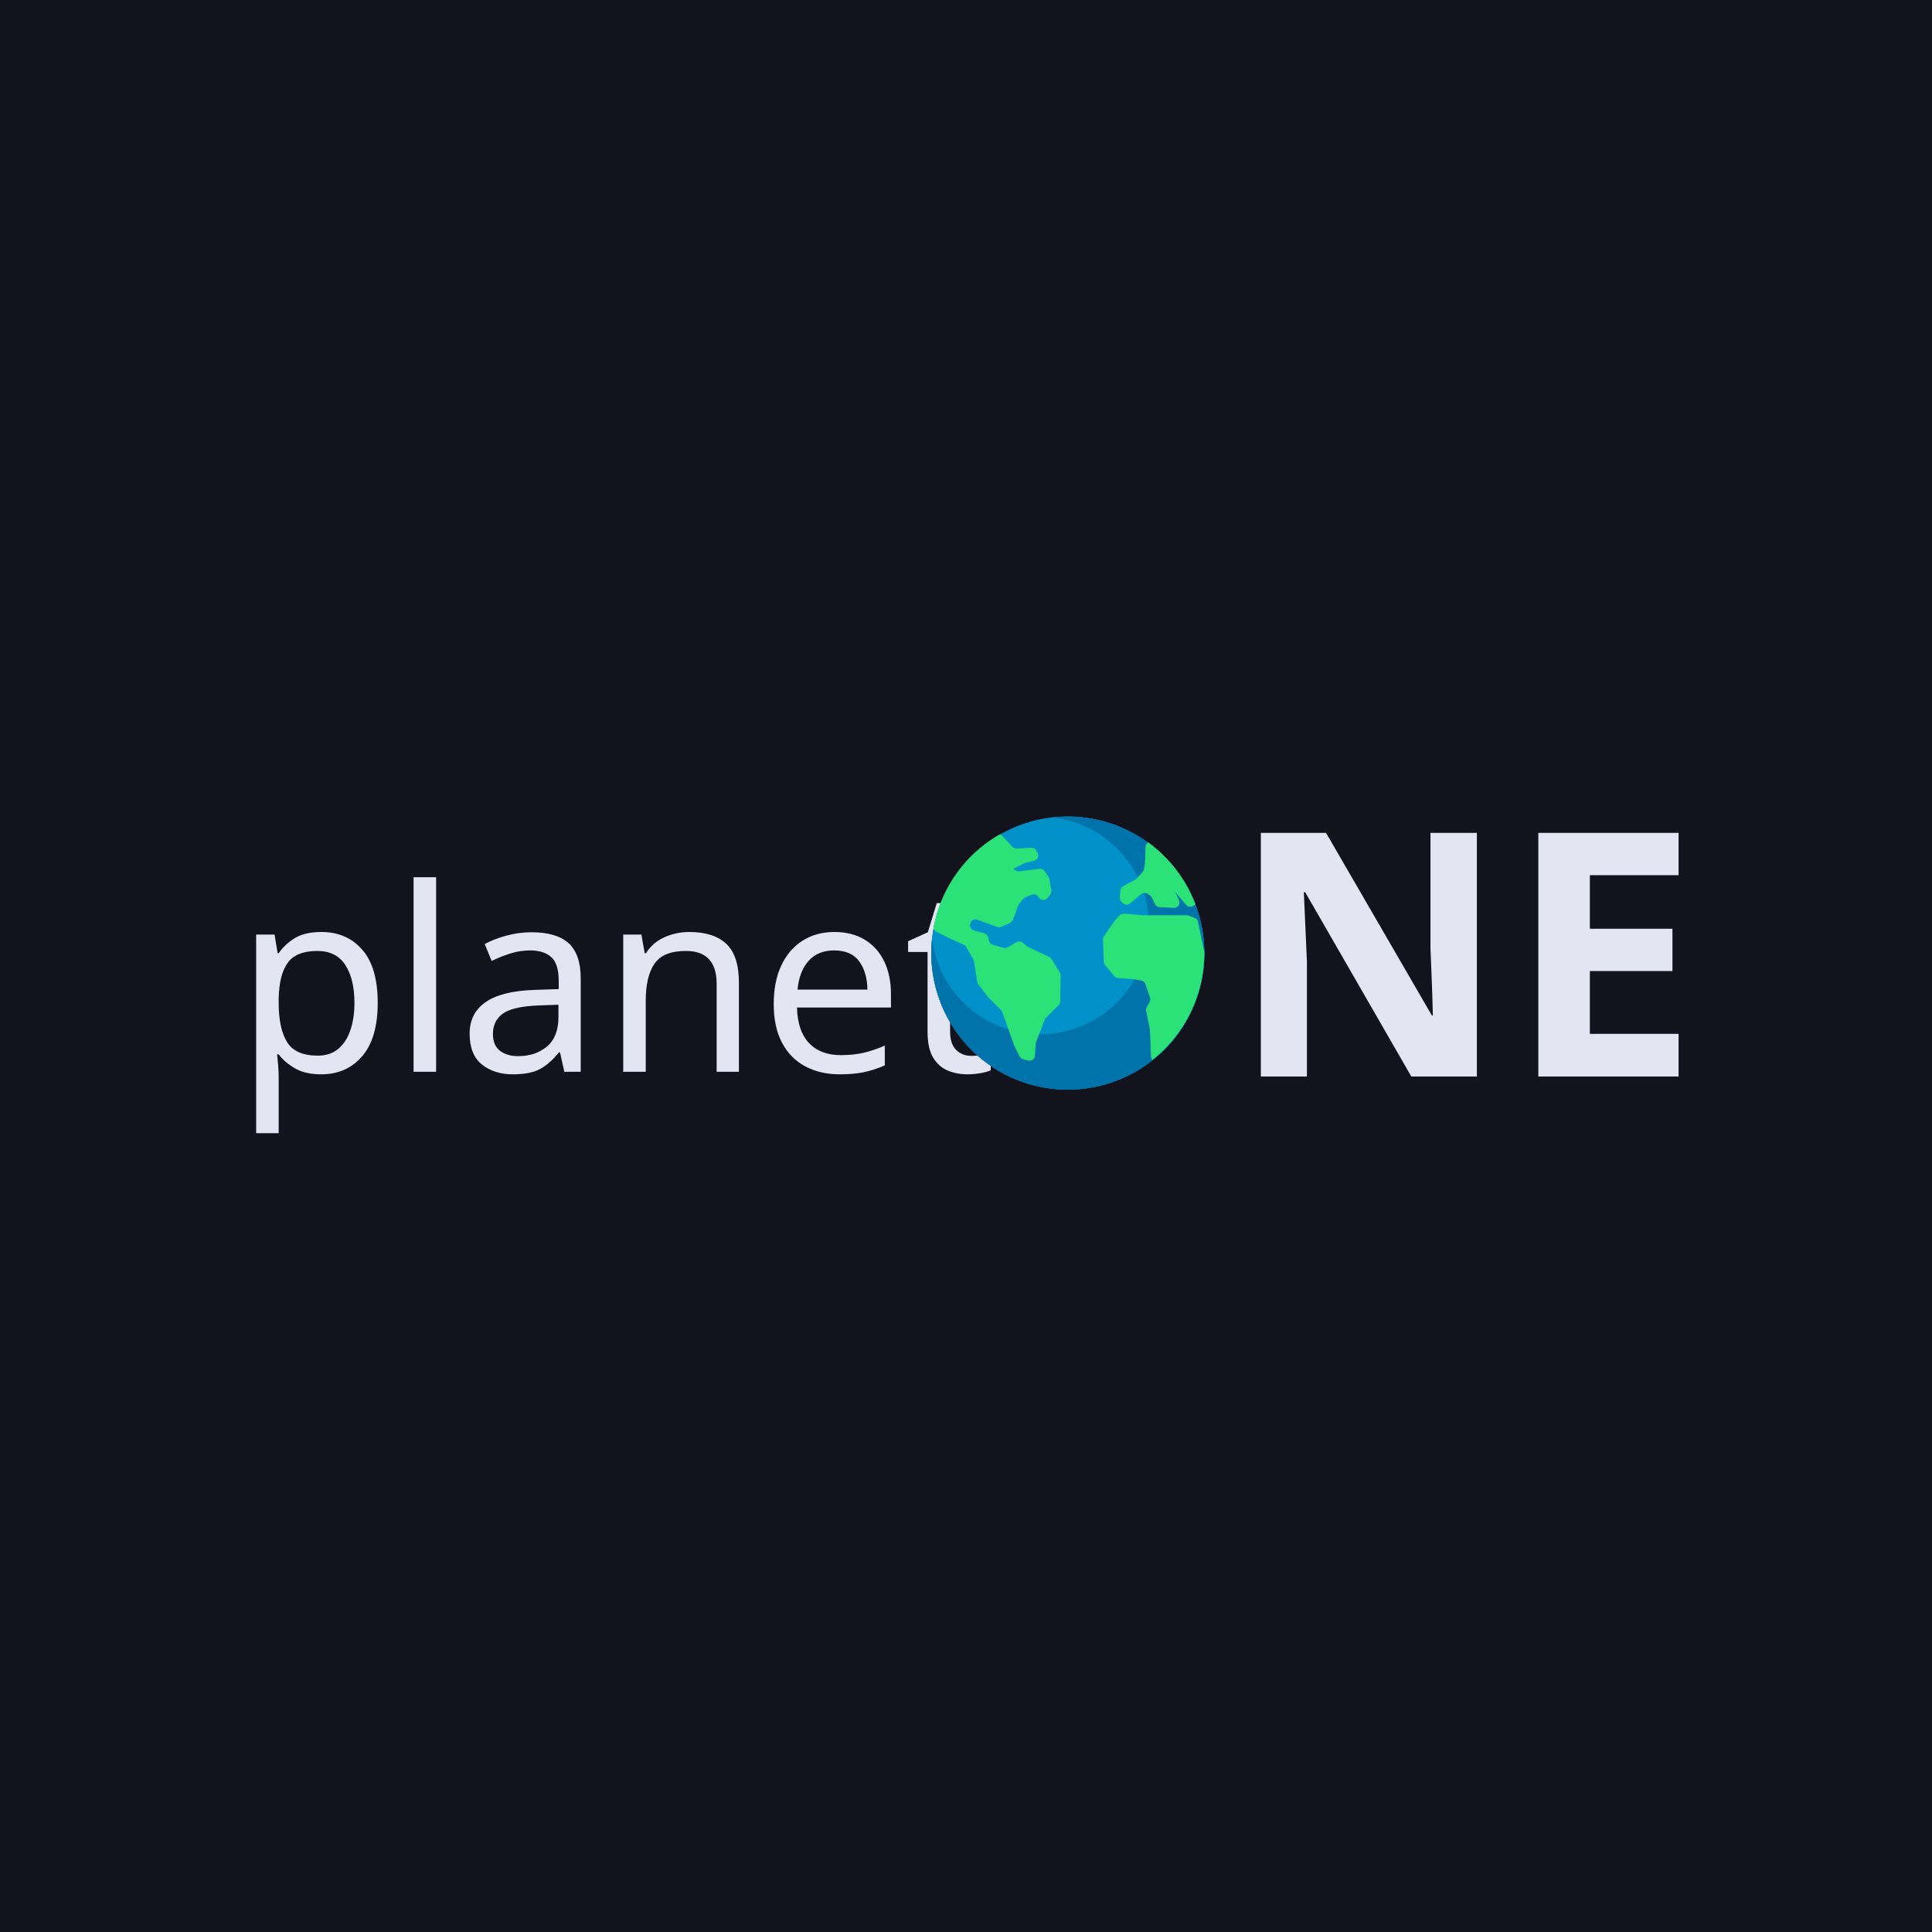
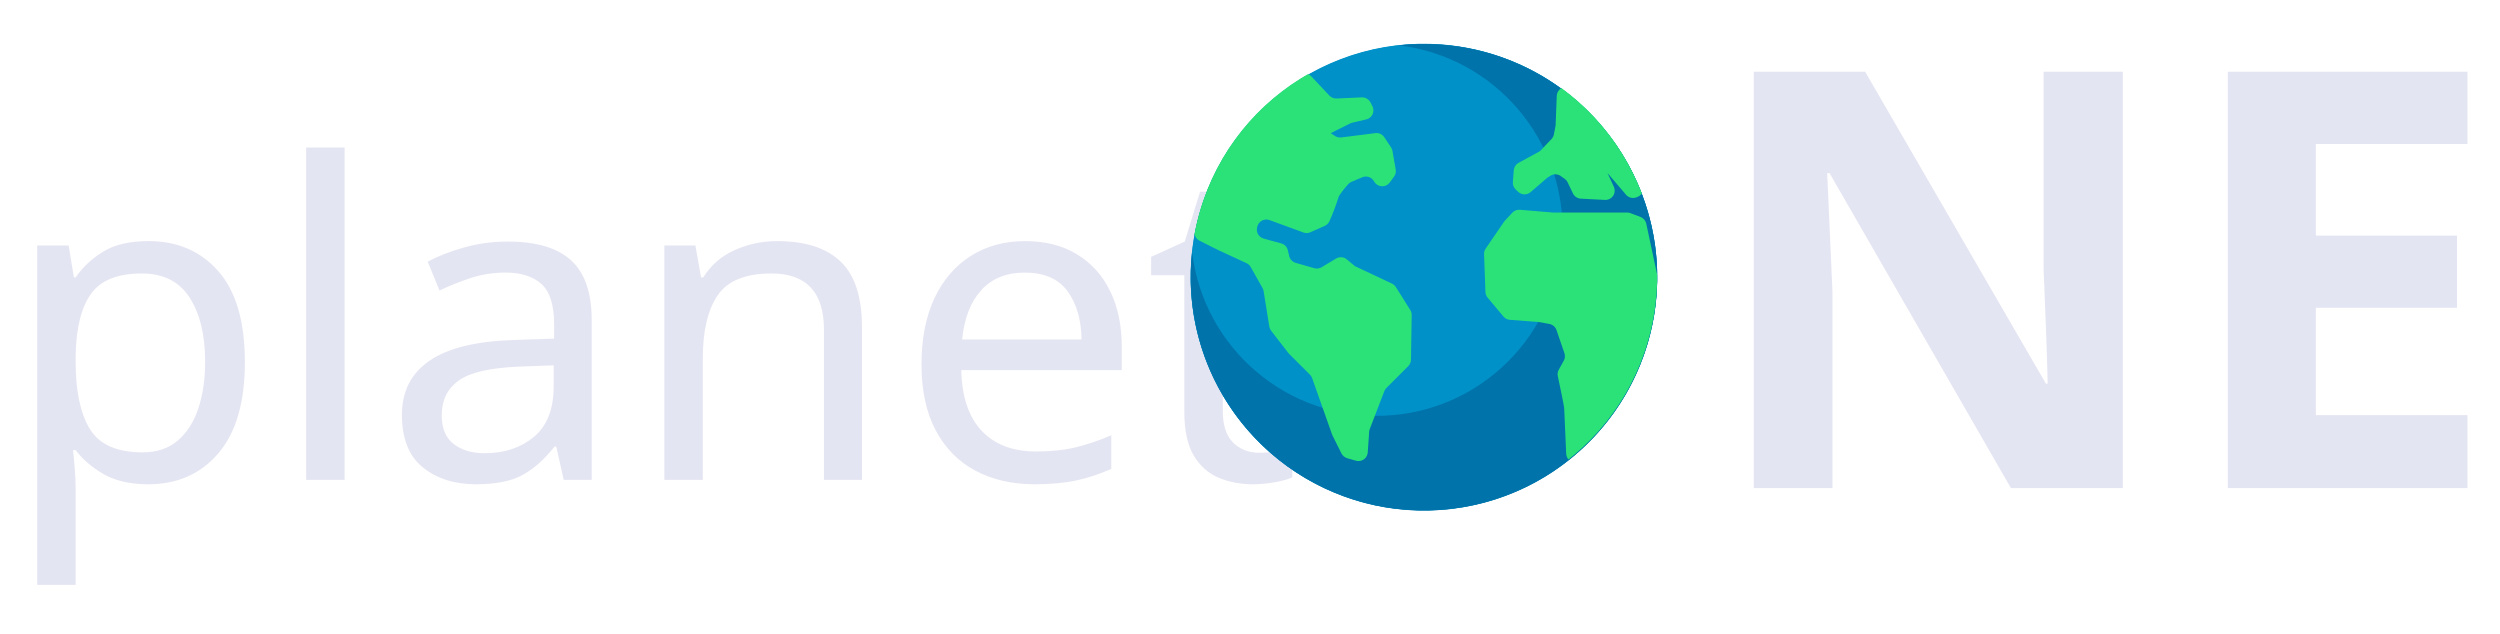
- <svg xmlns="http://www.w3.org/2000/svg" id="Layer_1" data-name="Layer 1" viewBox="0 0 1000 1000">
+ <svg xmlns="http://www.w3.org/2000/svg" id="Layer_1" data-name="Layer 1" viewBox="0 0 757.36 192.02">
  <defs>
-     <style>.cls-1{fill:none;}.cls-2{fill:#12131d;}.cls-3{font-size:132.49px;font-family:SFProRounded-Light, SFProRounded Light;font-weight:300;}.cls-3,.cls-4{fill:#e4e5f2;}.cls-4{font-size:176.65px;font-family:SFProRounded-Semibold, SFProRounded Semibold;font-weight:600;}.cls-5{fill:#0073aa;}.cls-6{fill:#0091c8;}.cls-7{clip-path:url(#clip-path);}.cls-8{fill:#2be279;}.cls-9{clip-path:url(#clip-path-2);}</style>
-     <clipPath id="clip-path">
+     <style>.cls-1{fill:none;}.cls-2{font-size:132.49px;font-family:SFProRounded-Light, SFProRounded Light;font-weight:300;}.cls-2,.cls-3{fill:#e4e5f2;}.cls-3{font-size:176.65px;font-family:SFProRounded-Semibold, SFProRounded Semibold;font-weight:600;}.cls-4{fill:#0073aa;}.cls-5{fill:#0091c8;}.cls-6{clip-path:url(#clip-path);}.cls-7{fill:#2be279;}.cls-8{clip-path:url(#clip-path-2);}</style>
+     <clipPath id="clip-path" transform="translate(-121.32 -409.36)">
      <circle class="cls-1" cx="552.71" cy="493.35" r="70.66" transform="translate(-53.26 919.6) rotate(-76.88)" />
    </clipPath>
-     <clipPath id="clip-path-2">
+     <clipPath id="clip-path-2" transform="translate(-121.32 -409.36)">
      <circle class="cls-1" cx="552.71" cy="493.18" r="70.66" transform="translate(-53.09 919.46) rotate(-76.88)" />
    </clipPath>
  </defs>
-   <rect class="cls-2" width="1000" height="1000" />
-   <text class="cls-3" transform="translate(121.32 554.74)">planet</text>
-   <text class="cls-4" transform="translate(636.71 557.21)">NE</text>
-   <path class="cls-5" d="M556.08,422.78a56,56,0,1,1-72.61,84.76,70.67,70.67,0,1,0,72.61-84.76Z" />
-   <path class="cls-6" d="M579.27,468.11a56,56,0,0,1-95.81,39.43,70.8,70.8,0,0,1,69.24-84.86c1.14,0,2.26.05,3.38.1A55.89,55.89,0,0,1,579.27,468.11Z" />
-   <g class="cls-7">
-     <path class="cls-8" d="M531.8,490.12l-2.48-2.06a2.79,2.79,0,0,0-3.24-.25l-4.39,2.63a2.83,2.83,0,0,1-2.22.3l-5.59-1.6a2.82,2.82,0,0,1-2-2.05l-.42-1.79a2.83,2.83,0,0,0-2-2.06l-5.31-1.46a2.81,2.81,0,0,1-2-3.36l.06-.25a2.81,2.81,0,0,1,3.7-2L516.24,480a2.82,2.82,0,0,0,2.1-.07l4.38-1.95a2.83,2.83,0,0,0,1.45-1.48,70.7,70.7,0,0,0,2.67-7.07c0-.56,2-3,2.9-4a2.7,2.7,0,0,1,1-.75l3.34-1.42a2.81,2.81,0,0,1,3.5,1.14l.14.24a2.81,2.81,0,0,0,4.68.21l1.3-1.79a2.76,2.76,0,0,0,.49-2.19l-1.09-5.63a2.69,2.69,0,0,0-.42-1l-2.05-3.09a2.82,2.82,0,0,0-2.69-1.23l-10.34,1.32a2.86,2.86,0,0,1-1.91-.45l-1.28-.85,5.9-3a2.87,2.87,0,0,1,.62-.22l4.27-1a2.79,2.79,0,0,0,1.84-4l-.6-1.17a2.82,2.82,0,0,0-2.62-1.51l-7.64.34a2.78,2.78,0,0,1-2.17-.88l-5.46-5.8a2.81,2.81,0,0,0-3-.7l-26.6,10a2.79,2.79,0,0,0-1.75,2l-5.3,24a3,3,0,0,0,0,.9l1.22,11.36a2.78,2.78,0,0,0,1.54,2.21l5.77,2.89,8.47,3.91a2.82,2.82,0,0,1,1.27,1.17l3.6,6.4a2.78,2.78,0,0,1,.32.93l1.72,10.71a2.81,2.81,0,0,0,.55,1.28l5.17,6.67a2,2,0,0,0,.23.27l6.34,6.34a2.76,2.76,0,0,1,.66,1l6.16,17.13c0,.1.08.2.13.3l2.71,5.42a2.83,2.83,0,0,0,1.74,1.44l2.64.76A2.81,2.81,0,0,0,535.6,547h0a3.11,3.11,0,0,0,.07-.44l.43-6.27a2.87,2.87,0,0,1,.18-.81l4.4-11.44a2.89,2.89,0,0,1,.63-1l6.64-6.63a2.81,2.81,0,0,0,.82-2L549,505a2.78,2.78,0,0,0-.43-1.54l-4.36-6.94a2.82,2.82,0,0,0-1.18-1l-10.61-5A2.57,2.57,0,0,1,531.8,490.12Z" />
-     <path class="cls-8" d="M618.33,475.28l-3.09-1.18a2.85,2.85,0,0,0-1-.18H591.76l-10-.83a2.75,2.75,0,0,0-2.28.88l-2.27,2.42a2.91,2.91,0,0,0-.26.33l-5.55,8.12a2.78,2.78,0,0,0-.49,1.68l.41,11.46a2.8,2.8,0,0,0,.65,1.7l4.81,5.74a2.84,2.84,0,0,0,1.95,1l8.2.61.29,0,3.48.63a2.8,2.8,0,0,1,2.15,1.86l2.4,7a2.79,2.79,0,0,1-.19,2.26l-1.52,2.76a2.8,2.8,0,0,0-.29,1.94c.54,2.56,1.93,9.13,1.93,9.7s.42,9.62.61,13.84a2.8,2.8,0,0,0,2.18,2.6l4.73,1.08a2.81,2.81,0,0,0,2.63-.76l15.08-15.29a2.86,2.86,0,0,0,.8-1.8l1.37-22.3.93-16.54a3.17,3.17,0,0,0-.06-.75l-3.41-16A2.8,2.8,0,0,0,618.33,475.28Z" />
-     <path class="cls-8" d="M590.15,463.32l.85-.54a2.81,2.81,0,0,1,3.14.09l1.2.86a2.67,2.67,0,0,1,.9,1.07l1.59,3.32a2.8,2.8,0,0,0,2.39,1.59l7.28.39a2.81,2.81,0,0,0,2.71-4L608.32,462l5.59,6.55a2.8,2.8,0,0,0,3.2.78l.33-.13a2.81,2.81,0,0,0,1.73-2.76l-.32-5.82a2.79,2.79,0,0,0-.47-1.4c-2.23-3.3-12.68-18.35-21.31-23a2.81,2.81,0,0,0-4.14,2.37L592.6,447a2.71,2.71,0,0,1,0,.41l-.53,2.8a2.8,2.8,0,0,1-.72,1.41L588.14,455a3,3,0,0,1-.7.53l-6.13,3.35a2.78,2.78,0,0,0-1.45,2.26l-.27,3.56a2.79,2.79,0,0,0,.89,2.26l.74.7a2.8,2.8,0,0,0,3.75.07l4.85-4.17A2.85,2.85,0,0,1,590.15,463.32Z" />
+   <text class="cls-2" transform="translate(0 145.38)">planet</text>
+   <text class="cls-3" transform="translate(515.39 147.85)">NE</text>
+   <path class="cls-4" d="M556.08,422.78a56,56,0,1,1-72.61,84.76,70.67,70.67,0,1,0,72.61-84.76Z" transform="translate(-121.32 -409.36)" />
+   <path class="cls-5" d="M579.27,468.11a56,56,0,0,1-95.81,39.43,70.8,70.8,0,0,1,69.24-84.86c1.14,0,2.26.05,3.38.1A55.89,55.89,0,0,1,579.27,468.11Z" transform="translate(-121.32 -409.36)" />
+   <g class="cls-6">
+     <path class="cls-7" d="M531.8,490.12l-2.48-2.06a2.79,2.79,0,0,0-3.24-.25l-4.39,2.63a2.83,2.83,0,0,1-2.22.3l-5.59-1.6a2.82,2.82,0,0,1-2-2.05l-.42-1.79a2.83,2.83,0,0,0-2-2.06l-5.31-1.46a2.81,2.81,0,0,1-2-3.36l.06-.25a2.81,2.81,0,0,1,3.7-2L516.24,480a2.82,2.82,0,0,0,2.1-.07l4.38-1.95a2.83,2.83,0,0,0,1.45-1.48,70.7,70.7,0,0,0,2.67-7.07c0-.56,2-3,2.9-4a2.7,2.7,0,0,1,1-.75l3.34-1.42a2.81,2.81,0,0,1,3.5,1.14l.14.24a2.81,2.81,0,0,0,4.68.21l1.3-1.79a2.76,2.76,0,0,0,.49-2.19l-1.09-5.63a2.69,2.69,0,0,0-.42-1l-2.05-3.09a2.82,2.82,0,0,0-2.69-1.23l-10.34,1.32a2.86,2.86,0,0,1-1.91-.45l-1.28-.85,5.9-3a2.87,2.87,0,0,1,.62-.22l4.27-1a2.79,2.79,0,0,0,1.84-4l-.6-1.17a2.82,2.82,0,0,0-2.62-1.51l-7.64.34a2.78,2.78,0,0,1-2.17-.88l-5.46-5.8a2.81,2.81,0,0,0-3-.7l-26.6,10a2.79,2.79,0,0,0-1.75,2l-5.3,24a3,3,0,0,0,0,.9l1.22,11.36a2.78,2.78,0,0,0,1.54,2.21l5.77,2.89,8.47,3.91a2.82,2.82,0,0,1,1.27,1.17l3.6,6.4a2.78,2.78,0,0,1,.32.93l1.72,10.71a2.81,2.81,0,0,0,.55,1.28l5.17,6.67a2,2,0,0,0,.23.27l6.34,6.34a2.76,2.76,0,0,1,.66,1l6.16,17.13c0,.1.08.2.13.3l2.71,5.42a2.83,2.83,0,0,0,1.74,1.44l2.64.76A2.81,2.81,0,0,0,535.6,547h0a3.11,3.11,0,0,0,.07-.44l.43-6.27a2.87,2.87,0,0,1,.18-.81l4.4-11.44a2.89,2.89,0,0,1,.63-1l6.64-6.63a2.81,2.81,0,0,0,.82-2L549,505a2.78,2.78,0,0,0-.43-1.54l-4.36-6.94a2.82,2.82,0,0,0-1.18-1l-10.61-5A2.57,2.57,0,0,1,531.8,490.12Z" transform="translate(-121.32 -409.36)" />
+     <path class="cls-7" d="M618.33,475.28l-3.09-1.18a2.85,2.85,0,0,0-1-.18H591.76l-10-.83a2.75,2.75,0,0,0-2.28.88l-2.27,2.42a2.91,2.91,0,0,0-.26.33l-5.55,8.12a2.78,2.78,0,0,0-.49,1.68l.41,11.46a2.8,2.8,0,0,0,.65,1.7l4.81,5.74a2.84,2.84,0,0,0,1.95,1l8.2.61.29,0,3.48.63a2.8,2.8,0,0,1,2.15,1.86l2.4,7a2.79,2.79,0,0,1-.19,2.26l-1.52,2.76a2.8,2.8,0,0,0-.29,1.94c.54,2.56,1.93,9.13,1.93,9.7s.42,9.62.61,13.84a2.8,2.8,0,0,0,2.18,2.6l4.73,1.08a2.81,2.81,0,0,0,2.63-.76l15.08-15.29a2.86,2.86,0,0,0,.8-1.8l1.37-22.3.93-16.54a3.17,3.17,0,0,0-.06-.75l-3.41-16A2.8,2.8,0,0,0,618.33,475.28Z" transform="translate(-121.32 -409.36)" />
+     <path class="cls-7" d="M590.15,463.32l.85-.54a2.81,2.81,0,0,1,3.14.09l1.2.86a2.67,2.67,0,0,1,.9,1.07l1.59,3.32a2.8,2.8,0,0,0,2.39,1.59l7.28.39a2.81,2.81,0,0,0,2.71-4L608.32,462l5.59,6.55a2.8,2.8,0,0,0,3.2.78l.33-.13a2.81,2.81,0,0,0,1.73-2.76l-.32-5.82a2.79,2.79,0,0,0-.47-1.4c-2.23-3.3-12.68-18.35-21.31-23a2.81,2.81,0,0,0-4.14,2.37L592.6,447a2.71,2.71,0,0,1,0,.41l-.53,2.8a2.8,2.8,0,0,1-.72,1.41L588.14,455a3,3,0,0,1-.7.53l-6.13,3.35a2.78,2.78,0,0,0-1.45,2.26l-.27,3.56a2.79,2.79,0,0,0,.89,2.26l.74.7a2.8,2.8,0,0,0,3.75.07l4.85-4.17A2.85,2.85,0,0,1,590.15,463.32Z" transform="translate(-121.32 -409.36)" />
  </g>
-   <circle class="cls-6" cx="552.71" cy="493.34" r="70.66" transform="translate(-53.25 919.59) rotate(-76.88)" />
-   <path class="cls-5" d="M552.71,422.68a70.72,70.72,0,0,0-7.61.42,56.32,56.32,0,1,1-62.64,62.63,70.66,70.66,0,1,0,70.25-63.05Z" />
-   <g class="cls-9">
-     <path class="cls-8" d="M531.8,490l-2.48-2.06a2.8,2.8,0,0,0-3.24-.26l-4.39,2.64a2.79,2.79,0,0,1-2.22.29L513.88,489a2.84,2.84,0,0,1-2-2.05l-.42-1.79a2.81,2.81,0,0,0-2-2.06l-5.31-1.46a2.81,2.81,0,0,1-2-3.36l.06-.25a2.81,2.81,0,0,1,3.7-2l10.27,3.76a2.73,2.73,0,0,0,2.1-.07l4.38-1.94a2.82,2.82,0,0,0,1.45-1.49,70.73,70.73,0,0,0,2.67-7.06c0-.56,2-3,2.9-4a2.72,2.72,0,0,1,1-.76l3.34-1.41a2.8,2.8,0,0,1,3.5,1.14l.14.23a2.81,2.81,0,0,0,4.68.22l1.3-1.79a2.77,2.77,0,0,0,.49-2.19L543.14,455a2.74,2.74,0,0,0-.42-1l-2.05-3.08a2.8,2.8,0,0,0-2.69-1.23L527.64,451a2.86,2.86,0,0,1-1.91-.45l-1.28-.85,5.9-2.95a2.87,2.87,0,0,1,.62-.22l4.27-1a2.8,2.8,0,0,0,1.84-4l-.6-1.16a2.82,2.82,0,0,0-2.62-1.51l-7.64.34a2.84,2.84,0,0,1-2.17-.88l-5.46-5.8a2.81,2.81,0,0,0-3-.71l-26.6,10a2.78,2.78,0,0,0-1.75,2l-5.3,24a3,3,0,0,0,0,.9l1.22,11.36a2.8,2.8,0,0,0,1.54,2.21l5.77,2.89,8.47,3.91a2.72,2.72,0,0,1,1.27,1.17l3.6,6.39a2.83,2.83,0,0,1,.32.94l1.72,10.71a2.73,2.73,0,0,0,.55,1.27l5.17,6.68.23.27,6.34,6.34a2.68,2.68,0,0,1,.66,1L524.87,541a2.88,2.88,0,0,0,.13.31l2.71,5.42a2.87,2.87,0,0,0,1.74,1.44l2.64.76a2.81,2.81,0,0,0,3.51-2.07h0a3.35,3.35,0,0,0,.07-.44l.43-6.27a2.8,2.8,0,0,1,.18-.81l4.4-11.44a2.89,2.89,0,0,1,.63-1l6.64-6.64a2.77,2.77,0,0,0,.82-1.94l.21-13.52a2.77,2.77,0,0,0-.43-1.53l-4.36-6.94a2.85,2.85,0,0,0-1.18-1.05l-10.61-5A3.43,3.43,0,0,1,531.8,490Z" />
-     <path class="cls-8" d="M618.33,475.1l-3.09-1.17a2.65,2.65,0,0,0-1-.19H591.76l-10-.83a2.81,2.81,0,0,0-2.28.88l-2.27,2.43a2.91,2.91,0,0,0-.26.33l-5.55,8.11a2.83,2.83,0,0,0-.49,1.69l.41,11.46a2.8,2.8,0,0,0,.65,1.7l4.81,5.74a2.79,2.79,0,0,0,1.95,1l8.2.62.29,0,3.48.63a2.8,2.8,0,0,1,2.15,1.85l2.4,7a2.79,2.79,0,0,1-.19,2.26l-1.52,2.76a2.76,2.76,0,0,0-.29,1.93c.54,2.56,1.93,9.14,1.93,9.71s.42,9.62.61,13.84a2.8,2.8,0,0,0,2.18,2.6l4.73,1.08a2.79,2.79,0,0,0,2.63-.77l15.08-15.29a2.82,2.82,0,0,0,.8-1.8l1.37-22.3.93-16.54a3,3,0,0,0-.06-.74l-3.41-16A2.82,2.82,0,0,0,618.33,475.1Z" />
-     <path class="cls-8" d="M590.15,463.15l.85-.54a2.81,2.81,0,0,1,3.14.08l1.2.86a2.77,2.77,0,0,1,.9,1.08l1.59,3.32a2.8,2.8,0,0,0,2.39,1.59l7.28.38a2.81,2.81,0,0,0,2.71-4l-1.89-4.12,5.59,6.55a2.8,2.8,0,0,0,3.2.77l.33-.13a2.8,2.8,0,0,0,1.73-2.75l-.32-5.82a2.85,2.85,0,0,0-.47-1.41c-2.23-3.29-12.68-18.35-21.31-23a2.82,2.82,0,0,0-4.14,2.38l-.33,8.45a2.71,2.71,0,0,1,0,.41l-.53,2.8a2.8,2.8,0,0,1-.72,1.41l-3.17,3.36a2.79,2.79,0,0,1-.7.54l-6.13,3.34a2.8,2.8,0,0,0-1.45,2.26l-.27,3.57a2.79,2.79,0,0,0,.89,2.26l.74.7a2.81,2.81,0,0,0,3.75.07l4.85-4.18A2,2,0,0,1,590.15,463.15Z" />
+   <circle class="cls-5" cx="552.71" cy="493.34" r="70.66" transform="translate(-174.57 510.23) rotate(-76.88)" />
+   <path class="cls-4" d="M552.71,422.68a70.72,70.72,0,0,0-7.61.42,56.32,56.32,0,1,1-62.64,62.63,70.66,70.66,0,1,0,70.25-63.05Z" transform="translate(-121.32 -409.36)" />
+   <g class="cls-8">
+     <path class="cls-7" d="M531.8,490l-2.48-2.06a2.8,2.8,0,0,0-3.24-.26l-4.39,2.64a2.79,2.79,0,0,1-2.22.29L513.88,489a2.84,2.84,0,0,1-2-2.05l-.42-1.79a2.81,2.81,0,0,0-2-2.06l-5.31-1.46a2.81,2.81,0,0,1-2-3.36l.06-.25a2.81,2.81,0,0,1,3.7-2l10.27,3.76a2.73,2.73,0,0,0,2.1-.07l4.38-1.94a2.82,2.82,0,0,0,1.45-1.49,70.73,70.73,0,0,0,2.67-7.06c0-.56,2-3,2.9-4a2.72,2.72,0,0,1,1-.76l3.34-1.41a2.8,2.8,0,0,1,3.5,1.14l.14.23a2.81,2.81,0,0,0,4.68.22l1.3-1.79a2.77,2.77,0,0,0,.49-2.19L543.14,455a2.74,2.74,0,0,0-.42-1l-2.05-3.08a2.8,2.8,0,0,0-2.69-1.23L527.64,451a2.86,2.86,0,0,1-1.91-.45l-1.28-.85,5.9-2.95a2.87,2.87,0,0,1,.62-.22l4.27-1a2.8,2.8,0,0,0,1.84-4l-.6-1.16a2.82,2.82,0,0,0-2.62-1.51l-7.64.34a2.84,2.84,0,0,1-2.17-.88l-5.46-5.8a2.81,2.81,0,0,0-3-.71l-26.6,10a2.78,2.78,0,0,0-1.75,2l-5.3,24a3,3,0,0,0,0,.9l1.22,11.36a2.8,2.8,0,0,0,1.54,2.21l5.77,2.89,8.47,3.91a2.72,2.72,0,0,1,1.27,1.17l3.6,6.39a2.83,2.83,0,0,1,.32.94l1.72,10.71a2.73,2.73,0,0,0,.55,1.27l5.17,6.68.23.27,6.34,6.34a2.68,2.68,0,0,1,.66,1L524.87,541a2.88,2.88,0,0,0,.13.31l2.71,5.42a2.87,2.87,0,0,0,1.74,1.44l2.64.76a2.81,2.81,0,0,0,3.51-2.07h0a3.35,3.35,0,0,0,.07-.44l.43-6.27a2.8,2.8,0,0,1,.18-.81l4.4-11.44a2.89,2.89,0,0,1,.63-1l6.64-6.64a2.77,2.77,0,0,0,.82-1.94l.21-13.52a2.77,2.77,0,0,0-.43-1.53l-4.36-6.94a2.85,2.85,0,0,0-1.18-1.05l-10.61-5A3.43,3.43,0,0,1,531.8,490Z" transform="translate(-121.32 -409.36)" />
+     <path class="cls-7" d="M618.33,475.1l-3.09-1.17a2.65,2.65,0,0,0-1-.19H591.76l-10-.83a2.81,2.81,0,0,0-2.28.88l-2.27,2.43a2.91,2.91,0,0,0-.26.33l-5.55,8.11a2.83,2.83,0,0,0-.49,1.69l.41,11.46a2.8,2.8,0,0,0,.65,1.7l4.81,5.74a2.79,2.79,0,0,0,1.95,1l8.2.62.29,0,3.48.63a2.8,2.8,0,0,1,2.15,1.85l2.4,7a2.79,2.79,0,0,1-.19,2.26l-1.52,2.76a2.76,2.76,0,0,0-.29,1.93c.54,2.56,1.93,9.14,1.93,9.71s.42,9.62.61,13.84a2.8,2.8,0,0,0,2.18,2.6l4.73,1.08a2.79,2.79,0,0,0,2.63-.77l15.08-15.29a2.82,2.82,0,0,0,.8-1.8l1.37-22.3.93-16.54a3,3,0,0,0-.06-.74l-3.41-16A2.82,2.82,0,0,0,618.33,475.1Z" transform="translate(-121.32 -409.36)" />
+     <path class="cls-7" d="M590.15,463.15l.85-.54a2.81,2.81,0,0,1,3.14.08l1.2.86a2.77,2.77,0,0,1,.9,1.08l1.59,3.32a2.8,2.8,0,0,0,2.39,1.59l7.28.38a2.81,2.81,0,0,0,2.71-4l-1.89-4.12,5.59,6.55a2.8,2.8,0,0,0,3.2.77l.33-.13a2.8,2.8,0,0,0,1.73-2.75l-.32-5.82a2.85,2.85,0,0,0-.47-1.41c-2.23-3.29-12.68-18.35-21.31-23a2.82,2.82,0,0,0-4.14,2.38l-.33,8.45a2.71,2.71,0,0,1,0,.41l-.53,2.8a2.8,2.8,0,0,1-.72,1.41l-3.17,3.36a2.79,2.79,0,0,1-.7.54l-6.13,3.34a2.8,2.8,0,0,0-1.45,2.26l-.27,3.57a2.79,2.79,0,0,0,.89,2.26l.74.7a2.81,2.81,0,0,0,3.75.07l4.85-4.18A2,2,0,0,1,590.15,463.15Z" transform="translate(-121.32 -409.36)" />
  </g>
</svg>
